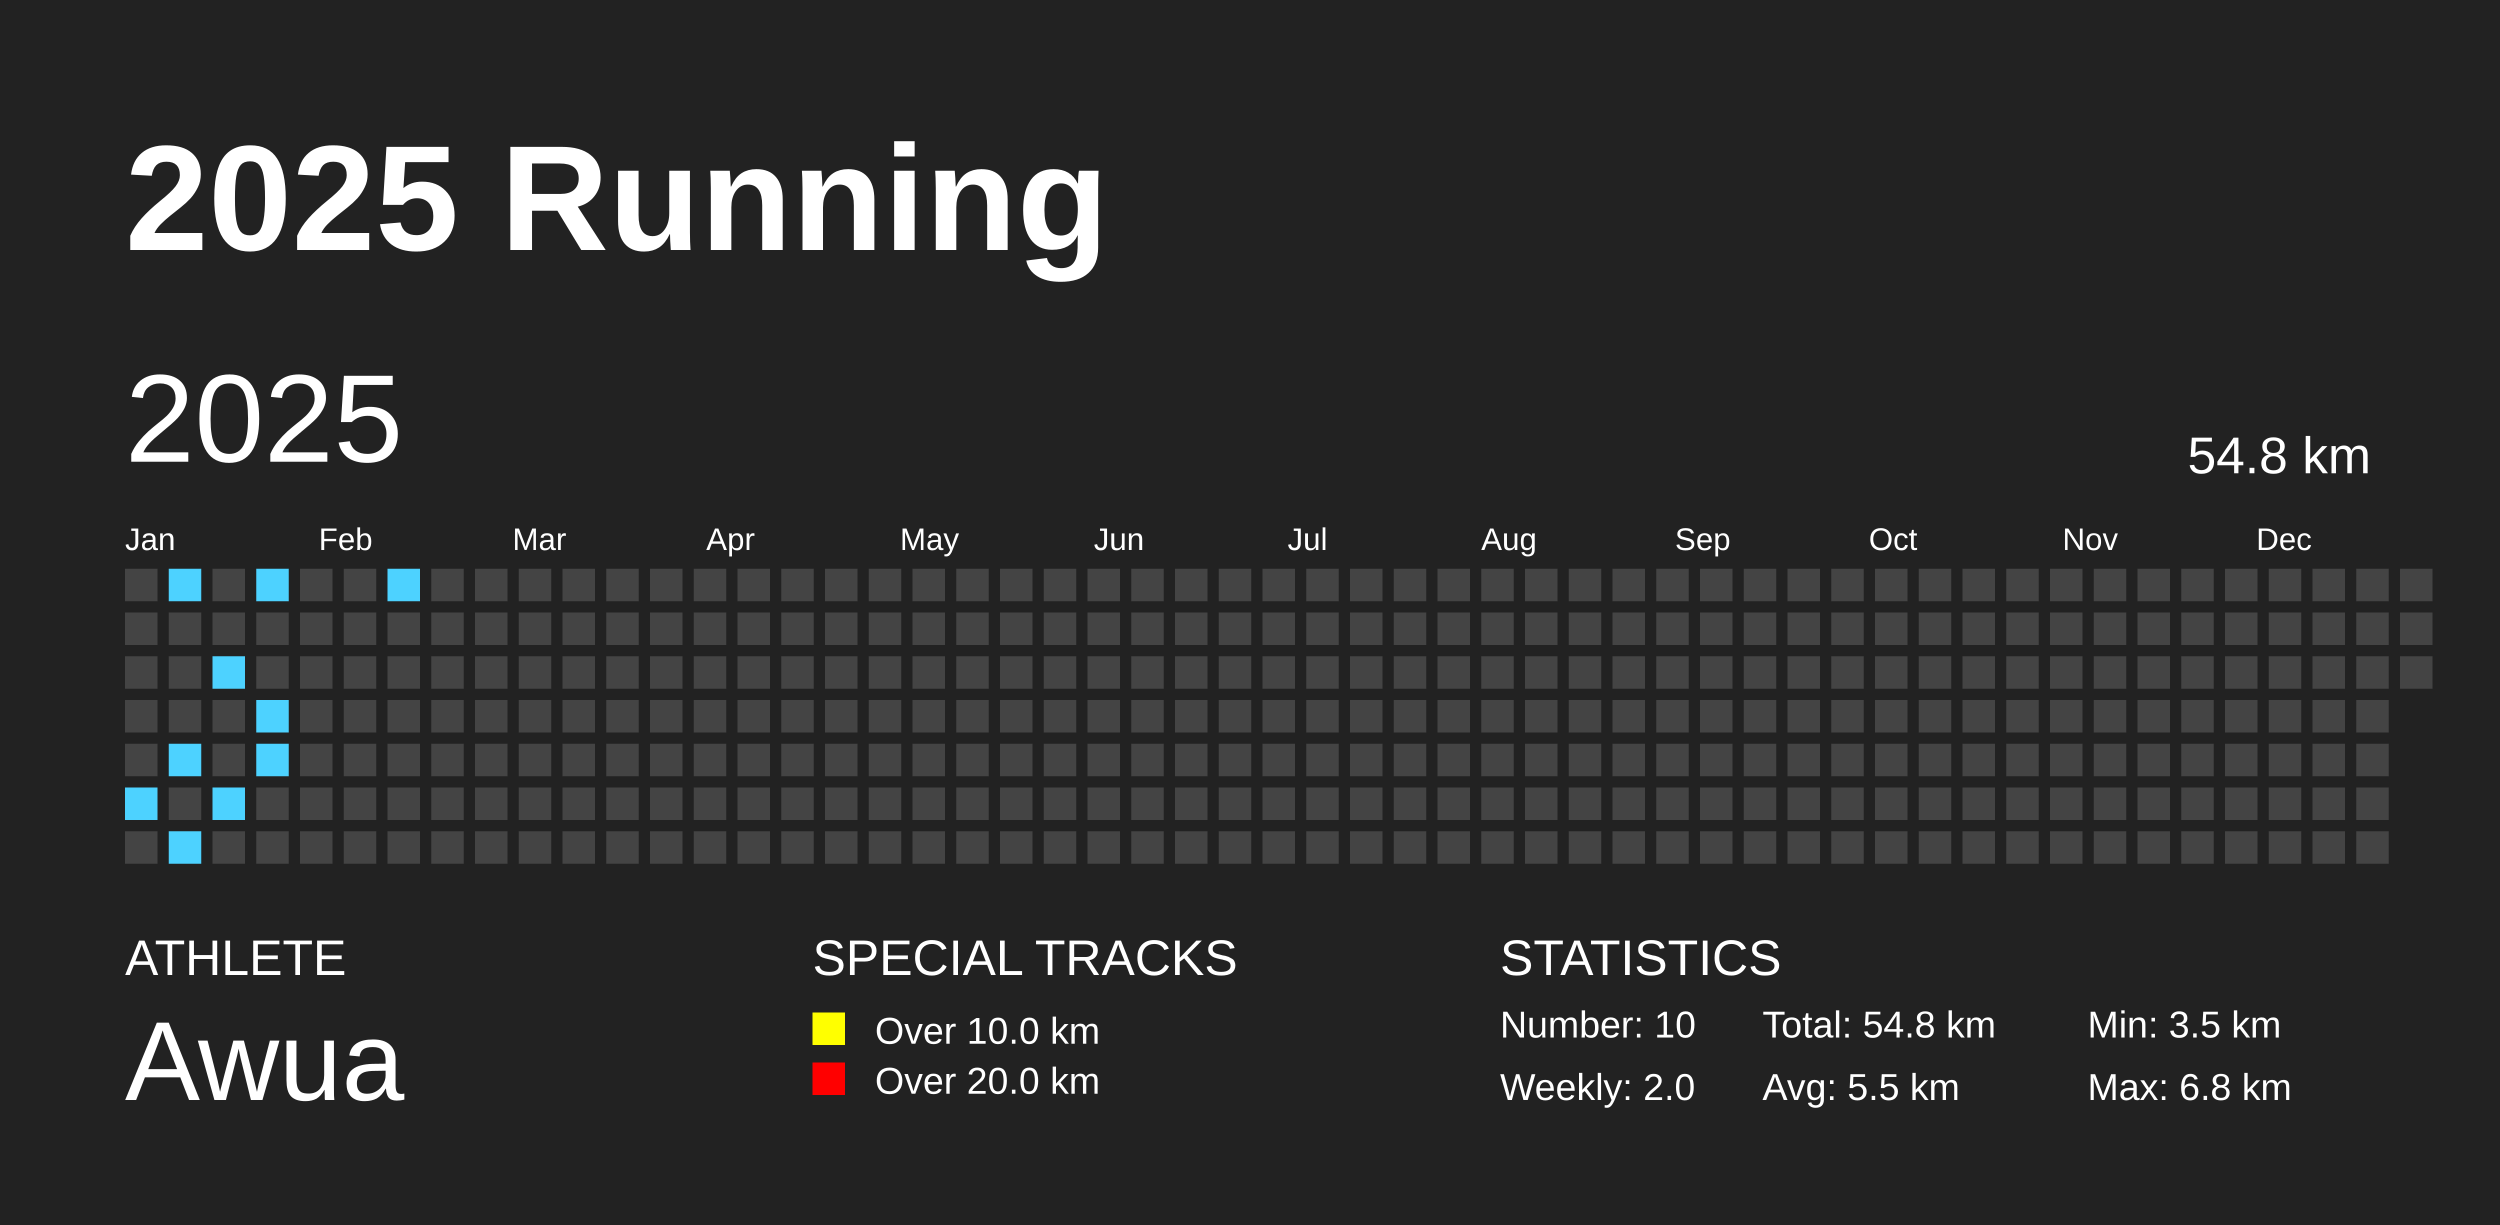
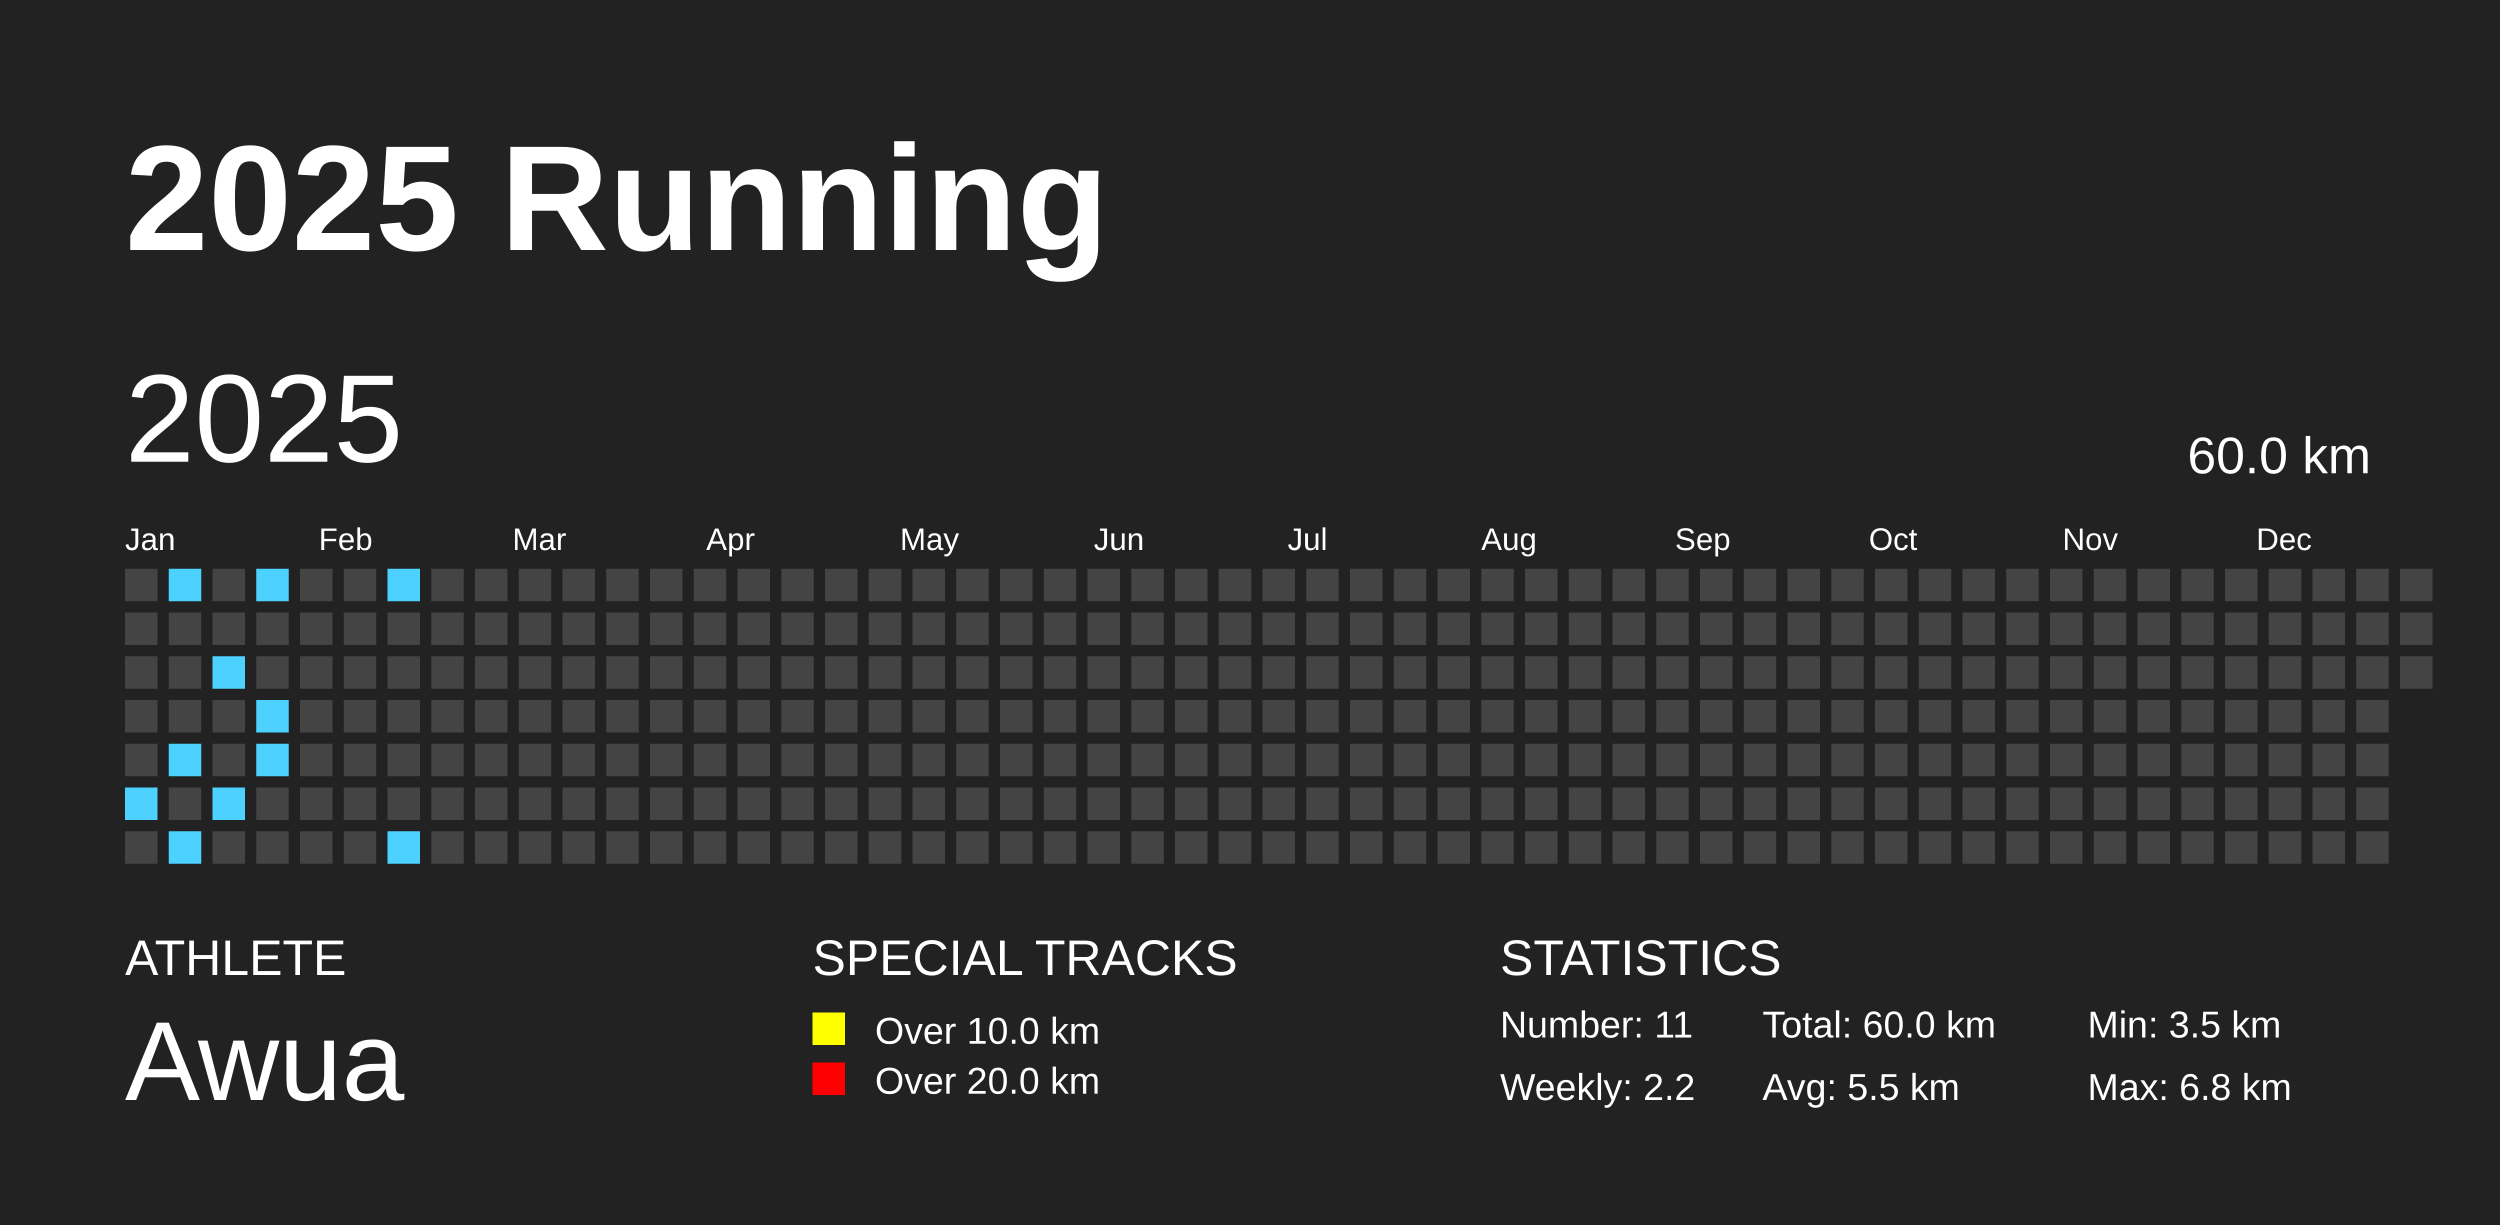
<svg xmlns="http://www.w3.org/2000/svg" baseProfile="full" height="98mm" version="1.1" viewBox="0,0,200,98" width="200mm">
  <defs />
  <rect fill="#222222" height="98" width="200" x="0" y="0" />
  <text fill="#FFFFFF" style="font-size:12px; font-family:Arial; font-weight:bold;" x="10" y="20">2025 Running</text>
  <text fill="#FFFFFF" style="font-size:4px; font-family:Arial" x="10" y="78">ATHLETE</text>
  <text fill="#FFFFFF" style="font-size:9px; font-family:Arial" x="10" y="88">Awua</text>
  <text fill="#FFFFFF" style="font-size:4px; font-family:Arial" x="65" y="78">SPECIAL TRACKS</text>
  <rect fill="yellow" height="2.6" width="2.6" x="65" y="81" />
  <text fill="#FFFFFF" style="font-size:3px; font-family:Arial" x="70" y="83.5">Over 10.0 km</text>
  <rect fill="red" height="2.6" width="2.6" x="65" y="85" />
  <text fill="#FFFFFF" style="font-size:3px; font-family:Arial" x="70" y="87.5">Over 20.0 km</text>
  <text fill="#FFFFFF" style="font-size:4px; font-family:Arial" x="120" y="78">STATISTICS</text>
-   <text fill="#FFFFFF" style="font-size:3px; font-family:Arial" x="120" y="83">Number: 10</text>
-   <text fill="#FFFFFF" style="font-size:3px; font-family:Arial" x="120" y="88">Weekly: 2.0</text>
-   <text fill="#FFFFFF" style="font-size:3px; font-family:Arial" x="141" y="83">Total: 54.8 km</text>
+   <text fill="#FFFFFF" style="font-size:3px; font-family:Arial" x="120" y="83">Number: 11</text>
+   <text fill="#FFFFFF" style="font-size:3px; font-family:Arial" x="120" y="88">Weekly: 2.2</text>
+   <text fill="#FFFFFF" style="font-size:3px; font-family:Arial" x="141" y="83">Total: 60.0 km</text>
  <text fill="#FFFFFF" style="font-size:3px; font-family:Arial" x="141" y="88">Avg: 5.5 km</text>
  <text fill="#FFFFFF" style="font-size:3px; font-family:Arial" x="167" y="83">Min: 3.5 km</text>
  <text fill="#FFFFFF" style="font-size:3px; font-family:Arial" x="167" y="88">Max: 6.8 km</text>
  <text dominant-baseline="hanging" fill="#FFFFFF" style="font-size:10.0px; font-family:Arial;" x="10" y="30">2025</text>
-   <text dominant-baseline="hanging" fill="#FFFFFF" style="font-size:4.125px; font-family:Arial;" x="175" y="35">54.8 km</text>
+   <text dominant-baseline="hanging" fill="#FFFFFF" style="font-size:4.125px; font-family:Arial;" x="175" y="35">60.0 km</text>
  <text fill="#FFFFFF" style="font-size:2.5px; font-family:Arial" x="10.0" y="44">Jan</text>
  <text fill="#FFFFFF" style="font-size:2.5px; font-family:Arial" x="25.5" y="44">Feb</text>
  <text fill="#FFFFFF" style="font-size:2.5px; font-family:Arial" x="41.0" y="44">Mar</text>
  <text fill="#FFFFFF" style="font-size:2.5px; font-family:Arial" x="56.5" y="44">Apr</text>
  <text fill="#FFFFFF" style="font-size:2.5px; font-family:Arial" x="72.0" y="44">May</text>
  <text fill="#FFFFFF" style="font-size:2.5px; font-family:Arial" x="87.5" y="44">Jun</text>
  <text fill="#FFFFFF" style="font-size:2.5px; font-family:Arial" x="103.0" y="44">Jul</text>
  <text fill="#FFFFFF" style="font-size:2.5px; font-family:Arial" x="118.5" y="44">Aug</text>
  <text fill="#FFFFFF" style="font-size:2.5px; font-family:Arial" x="134.0" y="44">Sep</text>
  <text fill="#FFFFFF" style="font-size:2.5px; font-family:Arial" x="149.5" y="44">Oct</text>
  <text fill="#FFFFFF" style="font-size:2.5px; font-family:Arial" x="165.0" y="44">Nov</text>
  <text fill="#FFFFFF" style="font-size:2.5px; font-family:Arial" x="180.5" y="44">Dec</text>
  <rect fill="#444444" height="2.6" width="2.6" x="10.0" y="45.5" />
  <rect fill="#444444" height="2.6" width="2.6" x="10.0" y="49.0" />
  <rect fill="#444444" height="2.6" width="2.6" x="10.0" y="52.5" />
  <rect fill="#444444" height="2.6" width="2.6" x="10.0" y="56.0" />
  <rect fill="#444444" height="2.6" width="2.6" x="10.0" y="59.5" />
  <rect fill="#4dd2ff" height="2.6" width="2.6" x="10.0" y="63.0" />
  <rect fill="#444444" height="2.6" width="2.6" x="10.0" y="66.5" />
  <rect fill="#4dd2ff" height="2.6" width="2.6" x="13.5" y="45.5" />
  <rect fill="#444444" height="2.6" width="2.6" x="13.5" y="49.0" />
  <rect fill="#444444" height="2.6" width="2.6" x="13.5" y="52.5" />
  <rect fill="#444444" height="2.6" width="2.6" x="13.5" y="56.0" />
  <rect fill="#4dd2ff" height="2.6" width="2.6" x="13.5" y="59.5" />
  <rect fill="#444444" height="2.6" width="2.6" x="13.5" y="63.0" />
  <rect fill="#4dd2ff" height="2.6" width="2.6" x="13.5" y="66.5" />
  <rect fill="#444444" height="2.6" width="2.6" x="17.0" y="45.5" />
  <rect fill="#444444" height="2.6" width="2.6" x="17.0" y="49.0" />
  <rect fill="#4dd2ff" height="2.6" width="2.6" x="17.0" y="52.5" />
  <rect fill="#444444" height="2.6" width="2.6" x="17.0" y="56.0" />
  <rect fill="#444444" height="2.6" width="2.6" x="17.0" y="59.5" />
  <rect fill="#4dd2ff" height="2.6" width="2.6" x="17.0" y="63.0" />
  <rect fill="#444444" height="2.6" width="2.6" x="17.0" y="66.5" />
  <rect fill="#4dd2ff" height="2.6" width="2.6" x="20.5" y="45.5" />
  <rect fill="#444444" height="2.6" width="2.6" x="20.5" y="49.0" />
  <rect fill="#444444" height="2.6" width="2.6" x="20.5" y="52.5" />
  <rect fill="#4dd2ff" height="2.6" width="2.6" x="20.5" y="56.0" />
  <rect fill="#4dd2ff" height="2.6" width="2.6" x="20.5" y="59.5" />
  <rect fill="#444444" height="2.6" width="2.6" x="20.5" y="63.0" />
  <rect fill="#444444" height="2.6" width="2.6" x="20.5" y="66.5" />
  <rect fill="#444444" height="2.6" width="2.6" x="24.0" y="45.5" />
  <rect fill="#444444" height="2.6" width="2.6" x="24.0" y="49.0" />
  <rect fill="#444444" height="2.6" width="2.6" x="24.0" y="52.5" />
  <rect fill="#444444" height="2.6" width="2.6" x="24.0" y="56.0" />
  <rect fill="#444444" height="2.6" width="2.6" x="24.0" y="59.5" />
  <rect fill="#444444" height="2.6" width="2.6" x="24.0" y="63.0" />
  <rect fill="#444444" height="2.6" width="2.6" x="24.0" y="66.5" />
  <rect fill="#444444" height="2.6" width="2.6" x="27.5" y="45.5" />
  <rect fill="#444444" height="2.6" width="2.6" x="27.5" y="49.0" />
  <rect fill="#444444" height="2.6" width="2.6" x="27.5" y="52.5" />
  <rect fill="#444444" height="2.6" width="2.6" x="27.5" y="56.0" />
  <rect fill="#444444" height="2.6" width="2.6" x="27.5" y="59.5" />
  <rect fill="#444444" height="2.6" width="2.6" x="27.5" y="63.0" />
  <rect fill="#444444" height="2.6" width="2.6" x="27.5" y="66.5" />
  <rect fill="#4dd2ff" height="2.6" width="2.6" x="31.0" y="45.5" />
  <rect fill="#444444" height="2.6" width="2.6" x="31.0" y="49.0" />
  <rect fill="#444444" height="2.6" width="2.6" x="31.0" y="52.5" />
  <rect fill="#444444" height="2.6" width="2.6" x="31.0" y="56.0" />
  <rect fill="#444444" height="2.6" width="2.6" x="31.0" y="59.5" />
  <rect fill="#444444" height="2.6" width="2.6" x="31.0" y="63.0" />
-   <rect fill="#444444" height="2.6" width="2.6" x="31.0" y="66.5" />
+   <rect fill="#4dd2ff" height="2.6" width="2.6" x="31.0" y="66.5" />
  <rect fill="#444444" height="2.6" width="2.6" x="34.5" y="45.5" />
  <rect fill="#444444" height="2.6" width="2.6" x="34.5" y="49.0" />
  <rect fill="#444444" height="2.6" width="2.6" x="34.5" y="52.5" />
  <rect fill="#444444" height="2.6" width="2.6" x="34.5" y="56.0" />
  <rect fill="#444444" height="2.6" width="2.6" x="34.5" y="59.5" />
  <rect fill="#444444" height="2.6" width="2.6" x="34.5" y="63.0" />
  <rect fill="#444444" height="2.6" width="2.6" x="34.5" y="66.5" />
  <rect fill="#444444" height="2.6" width="2.6" x="38.0" y="45.5" />
  <rect fill="#444444" height="2.6" width="2.6" x="38.0" y="49.0" />
  <rect fill="#444444" height="2.6" width="2.6" x="38.0" y="52.5" />
  <rect fill="#444444" height="2.6" width="2.6" x="38.0" y="56.0" />
  <rect fill="#444444" height="2.6" width="2.6" x="38.0" y="59.5" />
  <rect fill="#444444" height="2.6" width="2.6" x="38.0" y="63.0" />
  <rect fill="#444444" height="2.6" width="2.6" x="38.0" y="66.5" />
  <rect fill="#444444" height="2.6" width="2.6" x="41.5" y="45.5" />
  <rect fill="#444444" height="2.6" width="2.6" x="41.5" y="49.0" />
  <rect fill="#444444" height="2.6" width="2.6" x="41.5" y="52.5" />
  <rect fill="#444444" height="2.6" width="2.6" x="41.5" y="56.0" />
  <rect fill="#444444" height="2.6" width="2.6" x="41.5" y="59.5" />
  <rect fill="#444444" height="2.6" width="2.6" x="41.5" y="63.0" />
  <rect fill="#444444" height="2.6" width="2.6" x="41.5" y="66.5" />
  <rect fill="#444444" height="2.6" width="2.6" x="45.0" y="45.5" />
  <rect fill="#444444" height="2.6" width="2.6" x="45.0" y="49.0" />
  <rect fill="#444444" height="2.6" width="2.6" x="45.0" y="52.5" />
  <rect fill="#444444" height="2.6" width="2.6" x="45.0" y="56.0" />
  <rect fill="#444444" height="2.6" width="2.6" x="45.0" y="59.5" />
  <rect fill="#444444" height="2.6" width="2.6" x="45.0" y="63.0" />
  <rect fill="#444444" height="2.6" width="2.6" x="45.0" y="66.5" />
  <rect fill="#444444" height="2.6" width="2.6" x="48.5" y="45.5" />
  <rect fill="#444444" height="2.6" width="2.6" x="48.5" y="49.0" />
  <rect fill="#444444" height="2.6" width="2.6" x="48.5" y="52.5" />
  <rect fill="#444444" height="2.6" width="2.6" x="48.5" y="56.0" />
  <rect fill="#444444" height="2.6" width="2.6" x="48.5" y="59.5" />
  <rect fill="#444444" height="2.6" width="2.6" x="48.5" y="63.0" />
  <rect fill="#444444" height="2.6" width="2.6" x="48.5" y="66.5" />
  <rect fill="#444444" height="2.6" width="2.6" x="52.0" y="45.5" />
  <rect fill="#444444" height="2.6" width="2.6" x="52.0" y="49.0" />
  <rect fill="#444444" height="2.6" width="2.6" x="52.0" y="52.5" />
  <rect fill="#444444" height="2.6" width="2.6" x="52.0" y="56.0" />
  <rect fill="#444444" height="2.6" width="2.6" x="52.0" y="59.5" />
  <rect fill="#444444" height="2.6" width="2.6" x="52.0" y="63.0" />
  <rect fill="#444444" height="2.6" width="2.6" x="52.0" y="66.5" />
  <rect fill="#444444" height="2.6" width="2.6" x="55.5" y="45.5" />
  <rect fill="#444444" height="2.6" width="2.6" x="55.5" y="49.0" />
  <rect fill="#444444" height="2.6" width="2.6" x="55.5" y="52.5" />
  <rect fill="#444444" height="2.6" width="2.6" x="55.5" y="56.0" />
  <rect fill="#444444" height="2.6" width="2.6" x="55.5" y="59.5" />
  <rect fill="#444444" height="2.6" width="2.6" x="55.5" y="63.0" />
  <rect fill="#444444" height="2.6" width="2.6" x="55.5" y="66.5" />
  <rect fill="#444444" height="2.6" width="2.6" x="59.0" y="45.5" />
  <rect fill="#444444" height="2.6" width="2.6" x="59.0" y="49.0" />
  <rect fill="#444444" height="2.6" width="2.6" x="59.0" y="52.5" />
  <rect fill="#444444" height="2.6" width="2.6" x="59.0" y="56.0" />
  <rect fill="#444444" height="2.6" width="2.6" x="59.0" y="59.5" />
  <rect fill="#444444" height="2.6" width="2.6" x="59.0" y="63.0" />
  <rect fill="#444444" height="2.6" width="2.6" x="59.0" y="66.5" />
  <rect fill="#444444" height="2.6" width="2.6" x="62.5" y="45.5" />
  <rect fill="#444444" height="2.6" width="2.6" x="62.5" y="49.0" />
  <rect fill="#444444" height="2.6" width="2.6" x="62.5" y="52.5" />
  <rect fill="#444444" height="2.6" width="2.6" x="62.5" y="56.0" />
  <rect fill="#444444" height="2.6" width="2.6" x="62.5" y="59.5" />
  <rect fill="#444444" height="2.6" width="2.6" x="62.5" y="63.0" />
  <rect fill="#444444" height="2.6" width="2.6" x="62.5" y="66.5" />
  <rect fill="#444444" height="2.6" width="2.6" x="66.0" y="45.5" />
  <rect fill="#444444" height="2.6" width="2.6" x="66.0" y="49.0" />
  <rect fill="#444444" height="2.6" width="2.6" x="66.0" y="52.5" />
  <rect fill="#444444" height="2.6" width="2.6" x="66.0" y="56.0" />
  <rect fill="#444444" height="2.6" width="2.6" x="66.0" y="59.5" />
  <rect fill="#444444" height="2.6" width="2.6" x="66.0" y="63.0" />
  <rect fill="#444444" height="2.6" width="2.6" x="66.0" y="66.5" />
  <rect fill="#444444" height="2.6" width="2.6" x="69.5" y="45.5" />
  <rect fill="#444444" height="2.6" width="2.6" x="69.5" y="49.0" />
  <rect fill="#444444" height="2.6" width="2.6" x="69.5" y="52.5" />
  <rect fill="#444444" height="2.6" width="2.6" x="69.5" y="56.0" />
  <rect fill="#444444" height="2.6" width="2.6" x="69.5" y="59.5" />
  <rect fill="#444444" height="2.6" width="2.6" x="69.5" y="63.0" />
  <rect fill="#444444" height="2.6" width="2.6" x="69.5" y="66.5" />
  <rect fill="#444444" height="2.6" width="2.6" x="73.0" y="45.5" />
  <rect fill="#444444" height="2.6" width="2.6" x="73.0" y="49.0" />
  <rect fill="#444444" height="2.6" width="2.6" x="73.0" y="52.5" />
  <rect fill="#444444" height="2.6" width="2.6" x="73.0" y="56.0" />
  <rect fill="#444444" height="2.6" width="2.6" x="73.0" y="59.5" />
  <rect fill="#444444" height="2.6" width="2.6" x="73.0" y="63.0" />
  <rect fill="#444444" height="2.6" width="2.6" x="73.0" y="66.5" />
  <rect fill="#444444" height="2.6" width="2.6" x="76.5" y="45.5" />
  <rect fill="#444444" height="2.6" width="2.6" x="76.5" y="49.0" />
  <rect fill="#444444" height="2.6" width="2.6" x="76.5" y="52.5" />
  <rect fill="#444444" height="2.6" width="2.6" x="76.5" y="56.0" />
  <rect fill="#444444" height="2.6" width="2.6" x="76.5" y="59.5" />
  <rect fill="#444444" height="2.6" width="2.6" x="76.5" y="63.0" />
  <rect fill="#444444" height="2.6" width="2.6" x="76.5" y="66.5" />
  <rect fill="#444444" height="2.6" width="2.6" x="80.0" y="45.5" />
  <rect fill="#444444" height="2.6" width="2.6" x="80.0" y="49.0" />
  <rect fill="#444444" height="2.6" width="2.6" x="80.0" y="52.5" />
  <rect fill="#444444" height="2.6" width="2.6" x="80.0" y="56.0" />
  <rect fill="#444444" height="2.6" width="2.6" x="80.0" y="59.5" />
  <rect fill="#444444" height="2.6" width="2.6" x="80.0" y="63.0" />
  <rect fill="#444444" height="2.6" width="2.6" x="80.0" y="66.5" />
  <rect fill="#444444" height="2.6" width="2.6" x="83.5" y="45.5" />
  <rect fill="#444444" height="2.6" width="2.6" x="83.5" y="49.0" />
  <rect fill="#444444" height="2.6" width="2.6" x="83.5" y="52.5" />
  <rect fill="#444444" height="2.6" width="2.6" x="83.5" y="56.0" />
  <rect fill="#444444" height="2.6" width="2.6" x="83.5" y="59.5" />
  <rect fill="#444444" height="2.6" width="2.6" x="83.5" y="63.0" />
  <rect fill="#444444" height="2.6" width="2.6" x="83.5" y="66.5" />
  <rect fill="#444444" height="2.6" width="2.6" x="87.0" y="45.5" />
  <rect fill="#444444" height="2.6" width="2.6" x="87.0" y="49.0" />
  <rect fill="#444444" height="2.6" width="2.6" x="87.0" y="52.5" />
  <rect fill="#444444" height="2.6" width="2.6" x="87.0" y="56.0" />
  <rect fill="#444444" height="2.6" width="2.6" x="87.0" y="59.5" />
  <rect fill="#444444" height="2.6" width="2.6" x="87.0" y="63.0" />
  <rect fill="#444444" height="2.6" width="2.6" x="87.0" y="66.5" />
  <rect fill="#444444" height="2.6" width="2.6" x="90.5" y="45.5" />
  <rect fill="#444444" height="2.6" width="2.6" x="90.5" y="49.0" />
  <rect fill="#444444" height="2.6" width="2.6" x="90.5" y="52.5" />
  <rect fill="#444444" height="2.6" width="2.6" x="90.5" y="56.0" />
  <rect fill="#444444" height="2.6" width="2.6" x="90.5" y="59.5" />
  <rect fill="#444444" height="2.6" width="2.6" x="90.5" y="63.0" />
  <rect fill="#444444" height="2.6" width="2.6" x="90.5" y="66.5" />
  <rect fill="#444444" height="2.6" width="2.6" x="94.0" y="45.5" />
  <rect fill="#444444" height="2.6" width="2.6" x="94.0" y="49.0" />
  <rect fill="#444444" height="2.6" width="2.6" x="94.0" y="52.5" />
  <rect fill="#444444" height="2.6" width="2.6" x="94.0" y="56.0" />
  <rect fill="#444444" height="2.6" width="2.6" x="94.0" y="59.5" />
  <rect fill="#444444" height="2.6" width="2.6" x="94.0" y="63.0" />
  <rect fill="#444444" height="2.6" width="2.6" x="94.0" y="66.5" />
  <rect fill="#444444" height="2.6" width="2.6" x="97.5" y="45.5" />
  <rect fill="#444444" height="2.6" width="2.6" x="97.5" y="49.0" />
  <rect fill="#444444" height="2.6" width="2.6" x="97.5" y="52.5" />
  <rect fill="#444444" height="2.6" width="2.6" x="97.5" y="56.0" />
  <rect fill="#444444" height="2.6" width="2.6" x="97.5" y="59.5" />
  <rect fill="#444444" height="2.6" width="2.6" x="97.5" y="63.0" />
  <rect fill="#444444" height="2.6" width="2.6" x="97.5" y="66.5" />
  <rect fill="#444444" height="2.6" width="2.6" x="101.0" y="45.5" />
  <rect fill="#444444" height="2.6" width="2.6" x="101.0" y="49.0" />
  <rect fill="#444444" height="2.6" width="2.6" x="101.0" y="52.5" />
  <rect fill="#444444" height="2.6" width="2.6" x="101.0" y="56.0" />
  <rect fill="#444444" height="2.6" width="2.6" x="101.0" y="59.5" />
  <rect fill="#444444" height="2.6" width="2.6" x="101.0" y="63.0" />
  <rect fill="#444444" height="2.6" width="2.6" x="101.0" y="66.5" />
  <rect fill="#444444" height="2.6" width="2.6" x="104.5" y="45.5" />
  <rect fill="#444444" height="2.6" width="2.6" x="104.5" y="49.0" />
  <rect fill="#444444" height="2.6" width="2.6" x="104.5" y="52.5" />
  <rect fill="#444444" height="2.6" width="2.6" x="104.5" y="56.0" />
  <rect fill="#444444" height="2.6" width="2.6" x="104.5" y="59.5" />
  <rect fill="#444444" height="2.6" width="2.6" x="104.5" y="63.0" />
  <rect fill="#444444" height="2.6" width="2.6" x="104.5" y="66.5" />
  <rect fill="#444444" height="2.6" width="2.6" x="108.0" y="45.5" />
  <rect fill="#444444" height="2.6" width="2.6" x="108.0" y="49.0" />
  <rect fill="#444444" height="2.6" width="2.6" x="108.0" y="52.5" />
  <rect fill="#444444" height="2.6" width="2.6" x="108.0" y="56.0" />
  <rect fill="#444444" height="2.6" width="2.6" x="108.0" y="59.5" />
  <rect fill="#444444" height="2.6" width="2.6" x="108.0" y="63.0" />
  <rect fill="#444444" height="2.6" width="2.6" x="108.0" y="66.5" />
  <rect fill="#444444" height="2.6" width="2.6" x="111.5" y="45.5" />
  <rect fill="#444444" height="2.6" width="2.6" x="111.5" y="49.0" />
  <rect fill="#444444" height="2.6" width="2.6" x="111.5" y="52.5" />
  <rect fill="#444444" height="2.6" width="2.6" x="111.5" y="56.0" />
  <rect fill="#444444" height="2.6" width="2.6" x="111.5" y="59.5" />
  <rect fill="#444444" height="2.6" width="2.6" x="111.5" y="63.0" />
  <rect fill="#444444" height="2.6" width="2.6" x="111.5" y="66.5" />
  <rect fill="#444444" height="2.6" width="2.6" x="115.0" y="45.5" />
  <rect fill="#444444" height="2.6" width="2.6" x="115.0" y="49.0" />
  <rect fill="#444444" height="2.6" width="2.6" x="115.0" y="52.5" />
  <rect fill="#444444" height="2.6" width="2.6" x="115.0" y="56.0" />
  <rect fill="#444444" height="2.6" width="2.6" x="115.0" y="59.5" />
  <rect fill="#444444" height="2.6" width="2.6" x="115.0" y="63.0" />
  <rect fill="#444444" height="2.6" width="2.6" x="115.0" y="66.5" />
  <rect fill="#444444" height="2.6" width="2.6" x="118.5" y="45.5" />
  <rect fill="#444444" height="2.6" width="2.6" x="118.5" y="49.0" />
  <rect fill="#444444" height="2.6" width="2.6" x="118.5" y="52.5" />
  <rect fill="#444444" height="2.6" width="2.6" x="118.5" y="56.0" />
  <rect fill="#444444" height="2.6" width="2.6" x="118.5" y="59.5" />
  <rect fill="#444444" height="2.6" width="2.6" x="118.5" y="63.0" />
  <rect fill="#444444" height="2.6" width="2.6" x="118.5" y="66.5" />
  <rect fill="#444444" height="2.6" width="2.6" x="122.0" y="45.5" />
  <rect fill="#444444" height="2.6" width="2.6" x="122.0" y="49.0" />
  <rect fill="#444444" height="2.6" width="2.6" x="122.0" y="52.5" />
  <rect fill="#444444" height="2.6" width="2.6" x="122.0" y="56.0" />
  <rect fill="#444444" height="2.6" width="2.6" x="122.0" y="59.5" />
  <rect fill="#444444" height="2.6" width="2.6" x="122.0" y="63.0" />
  <rect fill="#444444" height="2.6" width="2.6" x="122.0" y="66.5" />
  <rect fill="#444444" height="2.6" width="2.6" x="125.5" y="45.5" />
  <rect fill="#444444" height="2.6" width="2.6" x="125.5" y="49.0" />
  <rect fill="#444444" height="2.6" width="2.6" x="125.5" y="52.5" />
  <rect fill="#444444" height="2.6" width="2.6" x="125.5" y="56.0" />
  <rect fill="#444444" height="2.6" width="2.6" x="125.5" y="59.5" />
  <rect fill="#444444" height="2.6" width="2.6" x="125.5" y="63.0" />
  <rect fill="#444444" height="2.6" width="2.6" x="125.5" y="66.5" />
  <rect fill="#444444" height="2.6" width="2.6" x="129.0" y="45.5" />
  <rect fill="#444444" height="2.6" width="2.6" x="129.0" y="49.0" />
  <rect fill="#444444" height="2.6" width="2.6" x="129.0" y="52.5" />
  <rect fill="#444444" height="2.6" width="2.6" x="129.0" y="56.0" />
  <rect fill="#444444" height="2.6" width="2.6" x="129.0" y="59.5" />
  <rect fill="#444444" height="2.6" width="2.6" x="129.0" y="63.0" />
  <rect fill="#444444" height="2.6" width="2.6" x="129.0" y="66.5" />
  <rect fill="#444444" height="2.6" width="2.6" x="132.5" y="45.5" />
  <rect fill="#444444" height="2.6" width="2.6" x="132.5" y="49.0" />
  <rect fill="#444444" height="2.6" width="2.6" x="132.5" y="52.5" />
  <rect fill="#444444" height="2.6" width="2.6" x="132.5" y="56.0" />
  <rect fill="#444444" height="2.6" width="2.6" x="132.5" y="59.5" />
  <rect fill="#444444" height="2.6" width="2.6" x="132.5" y="63.0" />
  <rect fill="#444444" height="2.6" width="2.6" x="132.5" y="66.5" />
  <rect fill="#444444" height="2.6" width="2.6" x="136.0" y="45.5" />
  <rect fill="#444444" height="2.6" width="2.6" x="136.0" y="49.0" />
  <rect fill="#444444" height="2.6" width="2.6" x="136.0" y="52.5" />
  <rect fill="#444444" height="2.6" width="2.6" x="136.0" y="56.0" />
  <rect fill="#444444" height="2.6" width="2.6" x="136.0" y="59.5" />
  <rect fill="#444444" height="2.6" width="2.6" x="136.0" y="63.0" />
  <rect fill="#444444" height="2.6" width="2.6" x="136.0" y="66.5" />
  <rect fill="#444444" height="2.6" width="2.6" x="139.5" y="45.5" />
  <rect fill="#444444" height="2.6" width="2.6" x="139.5" y="49.0" />
  <rect fill="#444444" height="2.6" width="2.6" x="139.5" y="52.5" />
  <rect fill="#444444" height="2.6" width="2.6" x="139.5" y="56.0" />
  <rect fill="#444444" height="2.6" width="2.6" x="139.5" y="59.5" />
  <rect fill="#444444" height="2.6" width="2.6" x="139.5" y="63.0" />
  <rect fill="#444444" height="2.6" width="2.6" x="139.5" y="66.5" />
  <rect fill="#444444" height="2.6" width="2.6" x="143.0" y="45.5" />
  <rect fill="#444444" height="2.6" width="2.6" x="143.0" y="49.0" />
  <rect fill="#444444" height="2.6" width="2.6" x="143.0" y="52.5" />
  <rect fill="#444444" height="2.6" width="2.6" x="143.0" y="56.0" />
  <rect fill="#444444" height="2.6" width="2.6" x="143.0" y="59.5" />
  <rect fill="#444444" height="2.6" width="2.6" x="143.0" y="63.0" />
  <rect fill="#444444" height="2.6" width="2.6" x="143.0" y="66.5" />
  <rect fill="#444444" height="2.6" width="2.6" x="146.5" y="45.5" />
  <rect fill="#444444" height="2.6" width="2.6" x="146.5" y="49.0" />
  <rect fill="#444444" height="2.6" width="2.6" x="146.5" y="52.5" />
  <rect fill="#444444" height="2.6" width="2.6" x="146.5" y="56.0" />
  <rect fill="#444444" height="2.6" width="2.6" x="146.5" y="59.5" />
  <rect fill="#444444" height="2.6" width="2.6" x="146.5" y="63.0" />
  <rect fill="#444444" height="2.6" width="2.6" x="146.5" y="66.5" />
  <rect fill="#444444" height="2.6" width="2.6" x="150.0" y="45.5" />
  <rect fill="#444444" height="2.6" width="2.6" x="150.0" y="49.0" />
  <rect fill="#444444" height="2.6" width="2.6" x="150.0" y="52.5" />
  <rect fill="#444444" height="2.6" width="2.6" x="150.0" y="56.0" />
  <rect fill="#444444" height="2.6" width="2.6" x="150.0" y="59.5" />
  <rect fill="#444444" height="2.6" width="2.6" x="150.0" y="63.0" />
  <rect fill="#444444" height="2.6" width="2.6" x="150.0" y="66.5" />
  <rect fill="#444444" height="2.6" width="2.6" x="153.5" y="45.5" />
  <rect fill="#444444" height="2.6" width="2.6" x="153.5" y="49.0" />
  <rect fill="#444444" height="2.6" width="2.6" x="153.5" y="52.5" />
  <rect fill="#444444" height="2.6" width="2.6" x="153.5" y="56.0" />
  <rect fill="#444444" height="2.6" width="2.6" x="153.5" y="59.5" />
  <rect fill="#444444" height="2.6" width="2.6" x="153.5" y="63.0" />
  <rect fill="#444444" height="2.6" width="2.6" x="153.5" y="66.5" />
  <rect fill="#444444" height="2.6" width="2.6" x="157.0" y="45.5" />
  <rect fill="#444444" height="2.6" width="2.6" x="157.0" y="49.0" />
  <rect fill="#444444" height="2.6" width="2.6" x="157.0" y="52.5" />
  <rect fill="#444444" height="2.6" width="2.6" x="157.0" y="56.0" />
  <rect fill="#444444" height="2.6" width="2.6" x="157.0" y="59.5" />
  <rect fill="#444444" height="2.6" width="2.6" x="157.0" y="63.0" />
  <rect fill="#444444" height="2.6" width="2.6" x="157.0" y="66.5" />
  <rect fill="#444444" height="2.6" width="2.6" x="160.5" y="45.5" />
  <rect fill="#444444" height="2.6" width="2.6" x="160.5" y="49.0" />
  <rect fill="#444444" height="2.6" width="2.6" x="160.5" y="52.5" />
  <rect fill="#444444" height="2.6" width="2.6" x="160.5" y="56.0" />
  <rect fill="#444444" height="2.6" width="2.6" x="160.5" y="59.5" />
  <rect fill="#444444" height="2.6" width="2.6" x="160.5" y="63.0" />
  <rect fill="#444444" height="2.6" width="2.6" x="160.5" y="66.5" />
  <rect fill="#444444" height="2.6" width="2.6" x="164.0" y="45.5" />
  <rect fill="#444444" height="2.6" width="2.6" x="164.0" y="49.0" />
  <rect fill="#444444" height="2.6" width="2.6" x="164.0" y="52.5" />
  <rect fill="#444444" height="2.6" width="2.6" x="164.0" y="56.0" />
  <rect fill="#444444" height="2.6" width="2.6" x="164.0" y="59.5" />
  <rect fill="#444444" height="2.6" width="2.6" x="164.0" y="63.0" />
  <rect fill="#444444" height="2.6" width="2.6" x="164.0" y="66.5" />
  <rect fill="#444444" height="2.6" width="2.6" x="167.5" y="45.5" />
  <rect fill="#444444" height="2.6" width="2.6" x="167.5" y="49.0" />
  <rect fill="#444444" height="2.6" width="2.6" x="167.5" y="52.5" />
  <rect fill="#444444" height="2.6" width="2.6" x="167.5" y="56.0" />
  <rect fill="#444444" height="2.6" width="2.6" x="167.5" y="59.5" />
  <rect fill="#444444" height="2.6" width="2.6" x="167.5" y="63.0" />
  <rect fill="#444444" height="2.6" width="2.6" x="167.5" y="66.5" />
  <rect fill="#444444" height="2.6" width="2.6" x="171.0" y="45.5" />
  <rect fill="#444444" height="2.6" width="2.6" x="171.0" y="49.0" />
  <rect fill="#444444" height="2.6" width="2.6" x="171.0" y="52.5" />
  <rect fill="#444444" height="2.6" width="2.6" x="171.0" y="56.0" />
  <rect fill="#444444" height="2.6" width="2.6" x="171.0" y="59.5" />
  <rect fill="#444444" height="2.6" width="2.6" x="171.0" y="63.0" />
  <rect fill="#444444" height="2.6" width="2.6" x="171.0" y="66.5" />
  <rect fill="#444444" height="2.6" width="2.6" x="174.5" y="45.5" />
  <rect fill="#444444" height="2.6" width="2.6" x="174.5" y="49.0" />
  <rect fill="#444444" height="2.6" width="2.6" x="174.5" y="52.5" />
  <rect fill="#444444" height="2.6" width="2.6" x="174.5" y="56.0" />
  <rect fill="#444444" height="2.6" width="2.6" x="174.5" y="59.5" />
  <rect fill="#444444" height="2.6" width="2.6" x="174.5" y="63.0" />
  <rect fill="#444444" height="2.6" width="2.6" x="174.5" y="66.5" />
  <rect fill="#444444" height="2.6" width="2.6" x="178.0" y="45.5" />
  <rect fill="#444444" height="2.6" width="2.6" x="178.0" y="49.0" />
  <rect fill="#444444" height="2.6" width="2.6" x="178.0" y="52.5" />
  <rect fill="#444444" height="2.6" width="2.6" x="178.0" y="56.0" />
  <rect fill="#444444" height="2.6" width="2.6" x="178.0" y="59.5" />
  <rect fill="#444444" height="2.6" width="2.6" x="178.0" y="63.0" />
  <rect fill="#444444" height="2.6" width="2.6" x="178.0" y="66.5" />
  <rect fill="#444444" height="2.6" width="2.6" x="181.5" y="45.5" />
  <rect fill="#444444" height="2.6" width="2.6" x="181.5" y="49.0" />
  <rect fill="#444444" height="2.6" width="2.6" x="181.5" y="52.5" />
  <rect fill="#444444" height="2.6" width="2.6" x="181.5" y="56.0" />
  <rect fill="#444444" height="2.6" width="2.6" x="181.5" y="59.5" />
  <rect fill="#444444" height="2.6" width="2.6" x="181.5" y="63.0" />
  <rect fill="#444444" height="2.6" width="2.6" x="181.5" y="66.5" />
  <rect fill="#444444" height="2.6" width="2.6" x="185.0" y="45.5" />
  <rect fill="#444444" height="2.6" width="2.6" x="185.0" y="49.0" />
  <rect fill="#444444" height="2.6" width="2.6" x="185.0" y="52.5" />
  <rect fill="#444444" height="2.6" width="2.6" x="185.0" y="56.0" />
  <rect fill="#444444" height="2.6" width="2.6" x="185.0" y="59.5" />
  <rect fill="#444444" height="2.6" width="2.6" x="185.0" y="63.0" />
  <rect fill="#444444" height="2.6" width="2.6" x="185.0" y="66.5" />
  <rect fill="#444444" height="2.6" width="2.6" x="188.5" y="45.5" />
  <rect fill="#444444" height="2.6" width="2.6" x="188.5" y="49.0" />
  <rect fill="#444444" height="2.6" width="2.6" x="188.5" y="52.5" />
  <rect fill="#444444" height="2.6" width="2.6" x="188.5" y="56.0" />
  <rect fill="#444444" height="2.6" width="2.6" x="188.5" y="59.5" />
  <rect fill="#444444" height="2.6" width="2.6" x="188.5" y="63.0" />
  <rect fill="#444444" height="2.6" width="2.6" x="188.5" y="66.5" />
  <rect fill="#444444" height="2.6" width="2.6" x="192.0" y="45.5" />
  <rect fill="#444444" height="2.6" width="2.6" x="192.0" y="49.0" />
  <rect fill="#444444" height="2.6" width="2.6" x="192.0" y="52.5" />
</svg>
